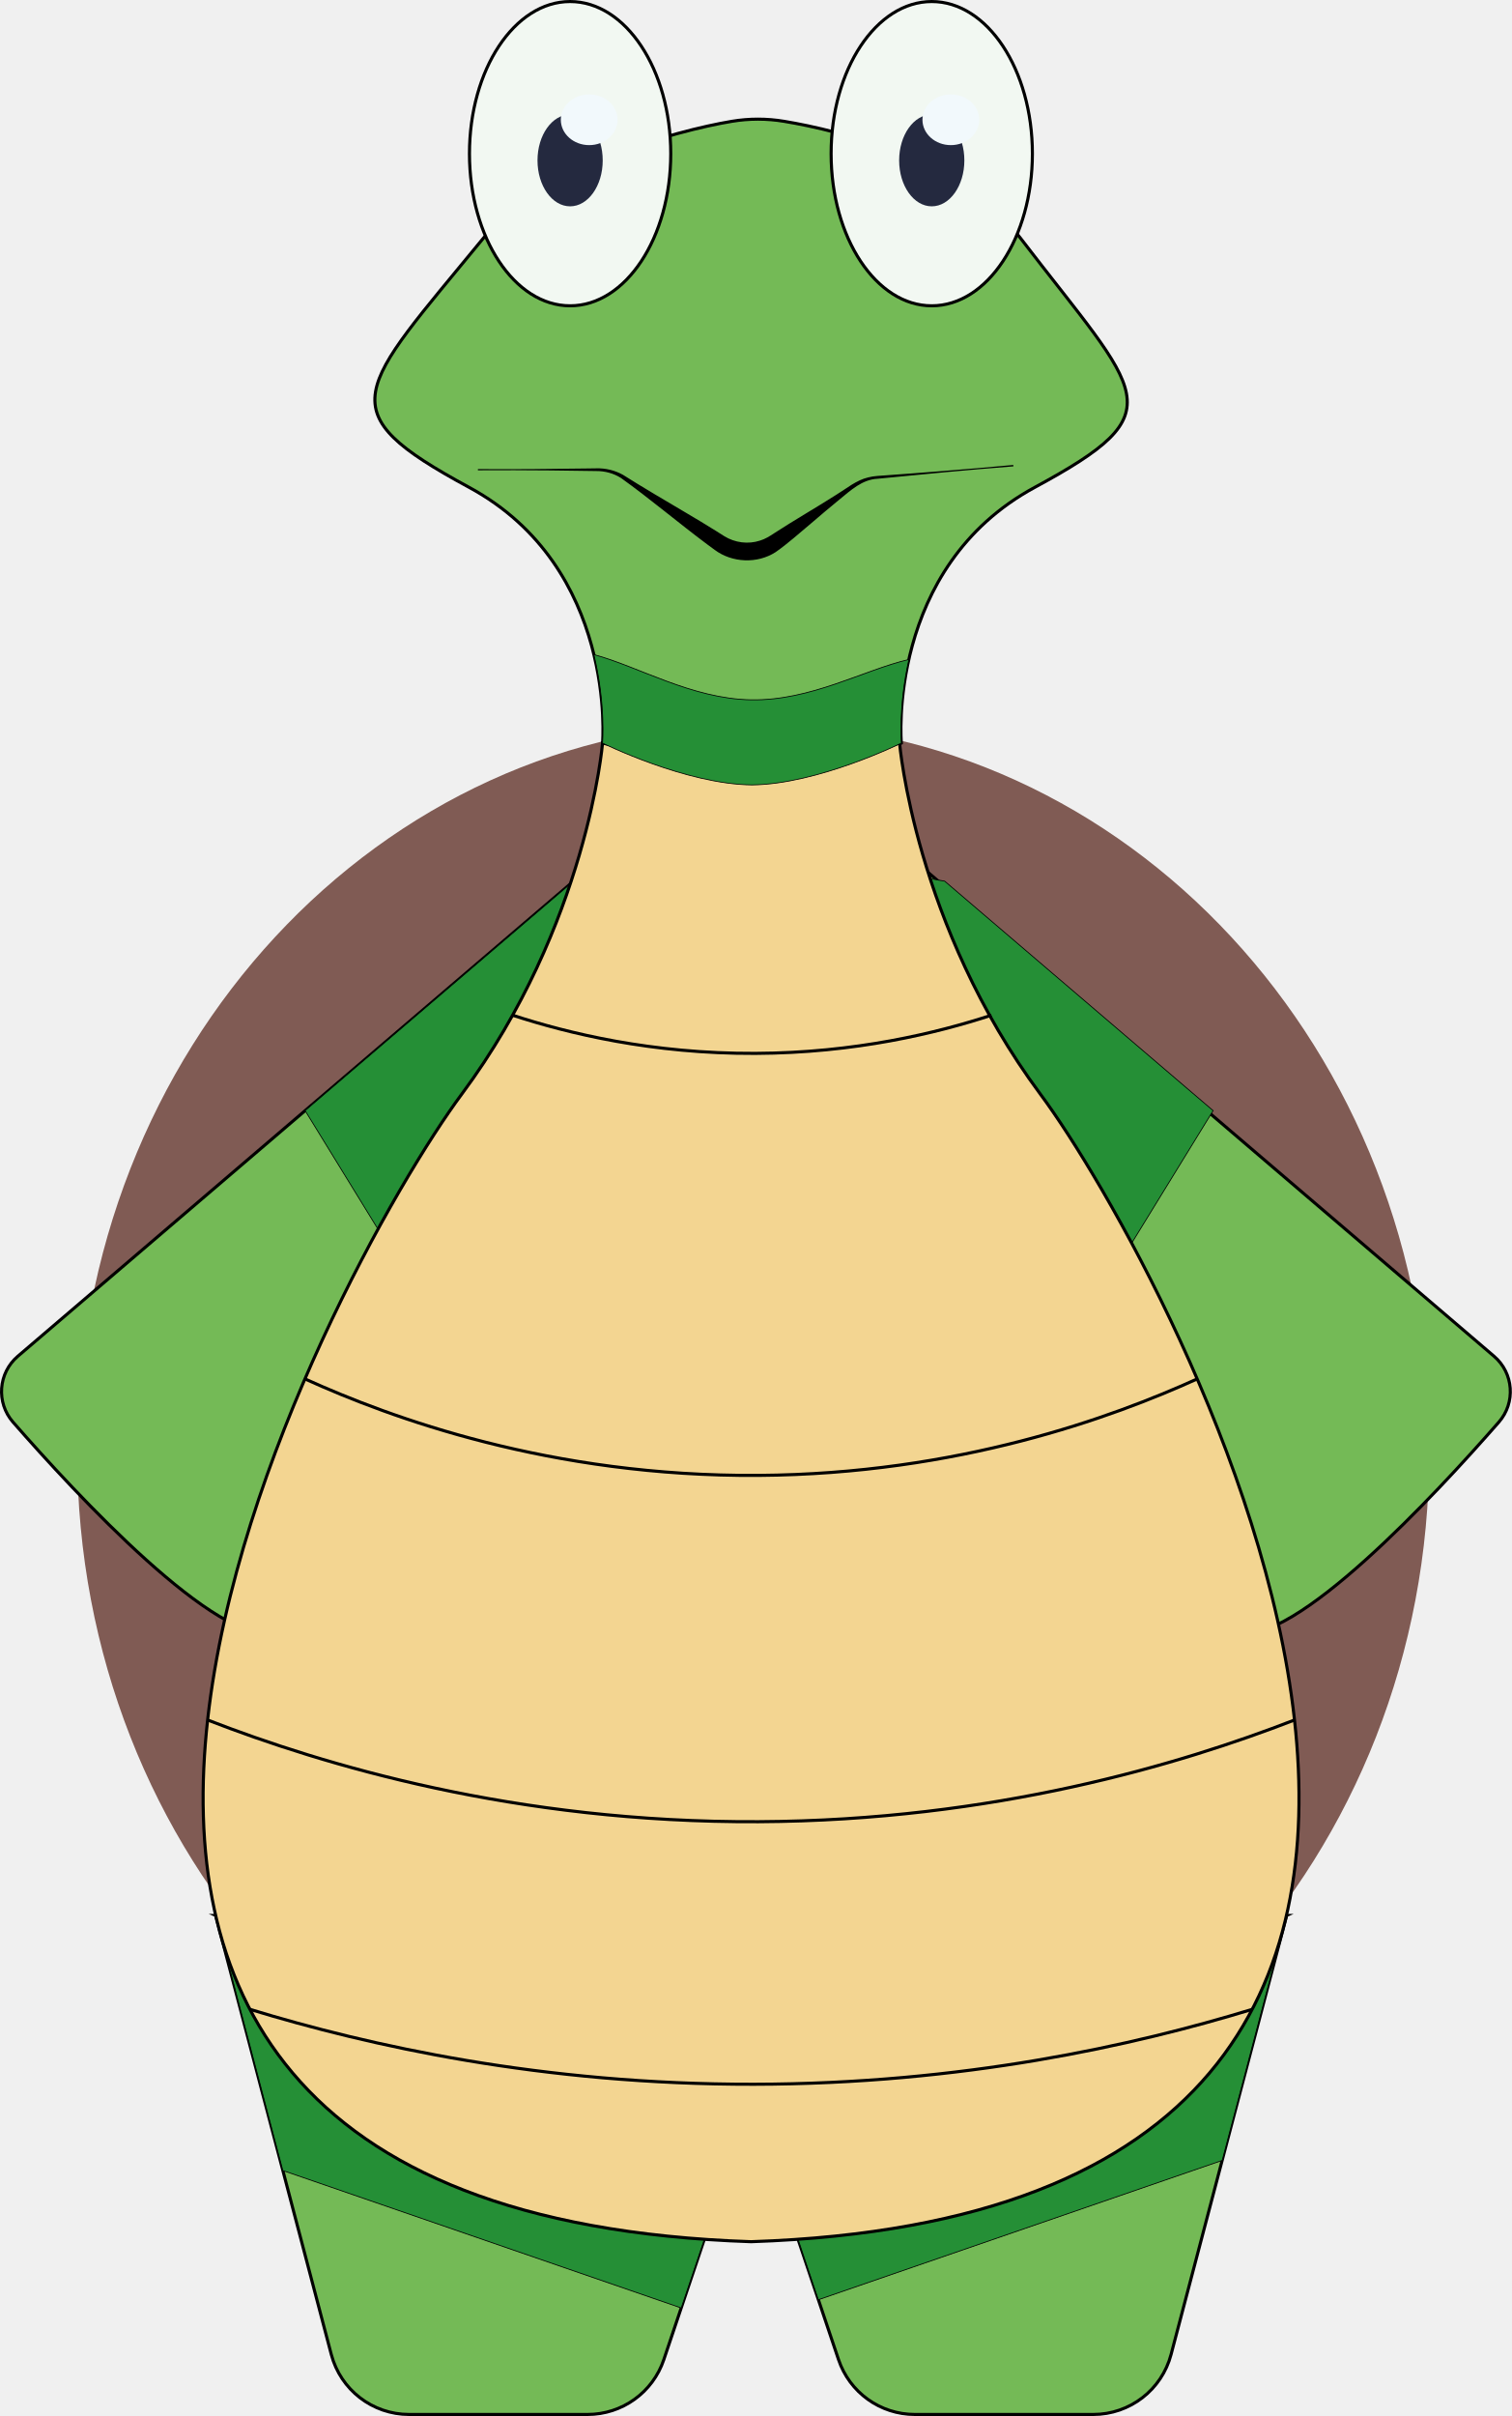
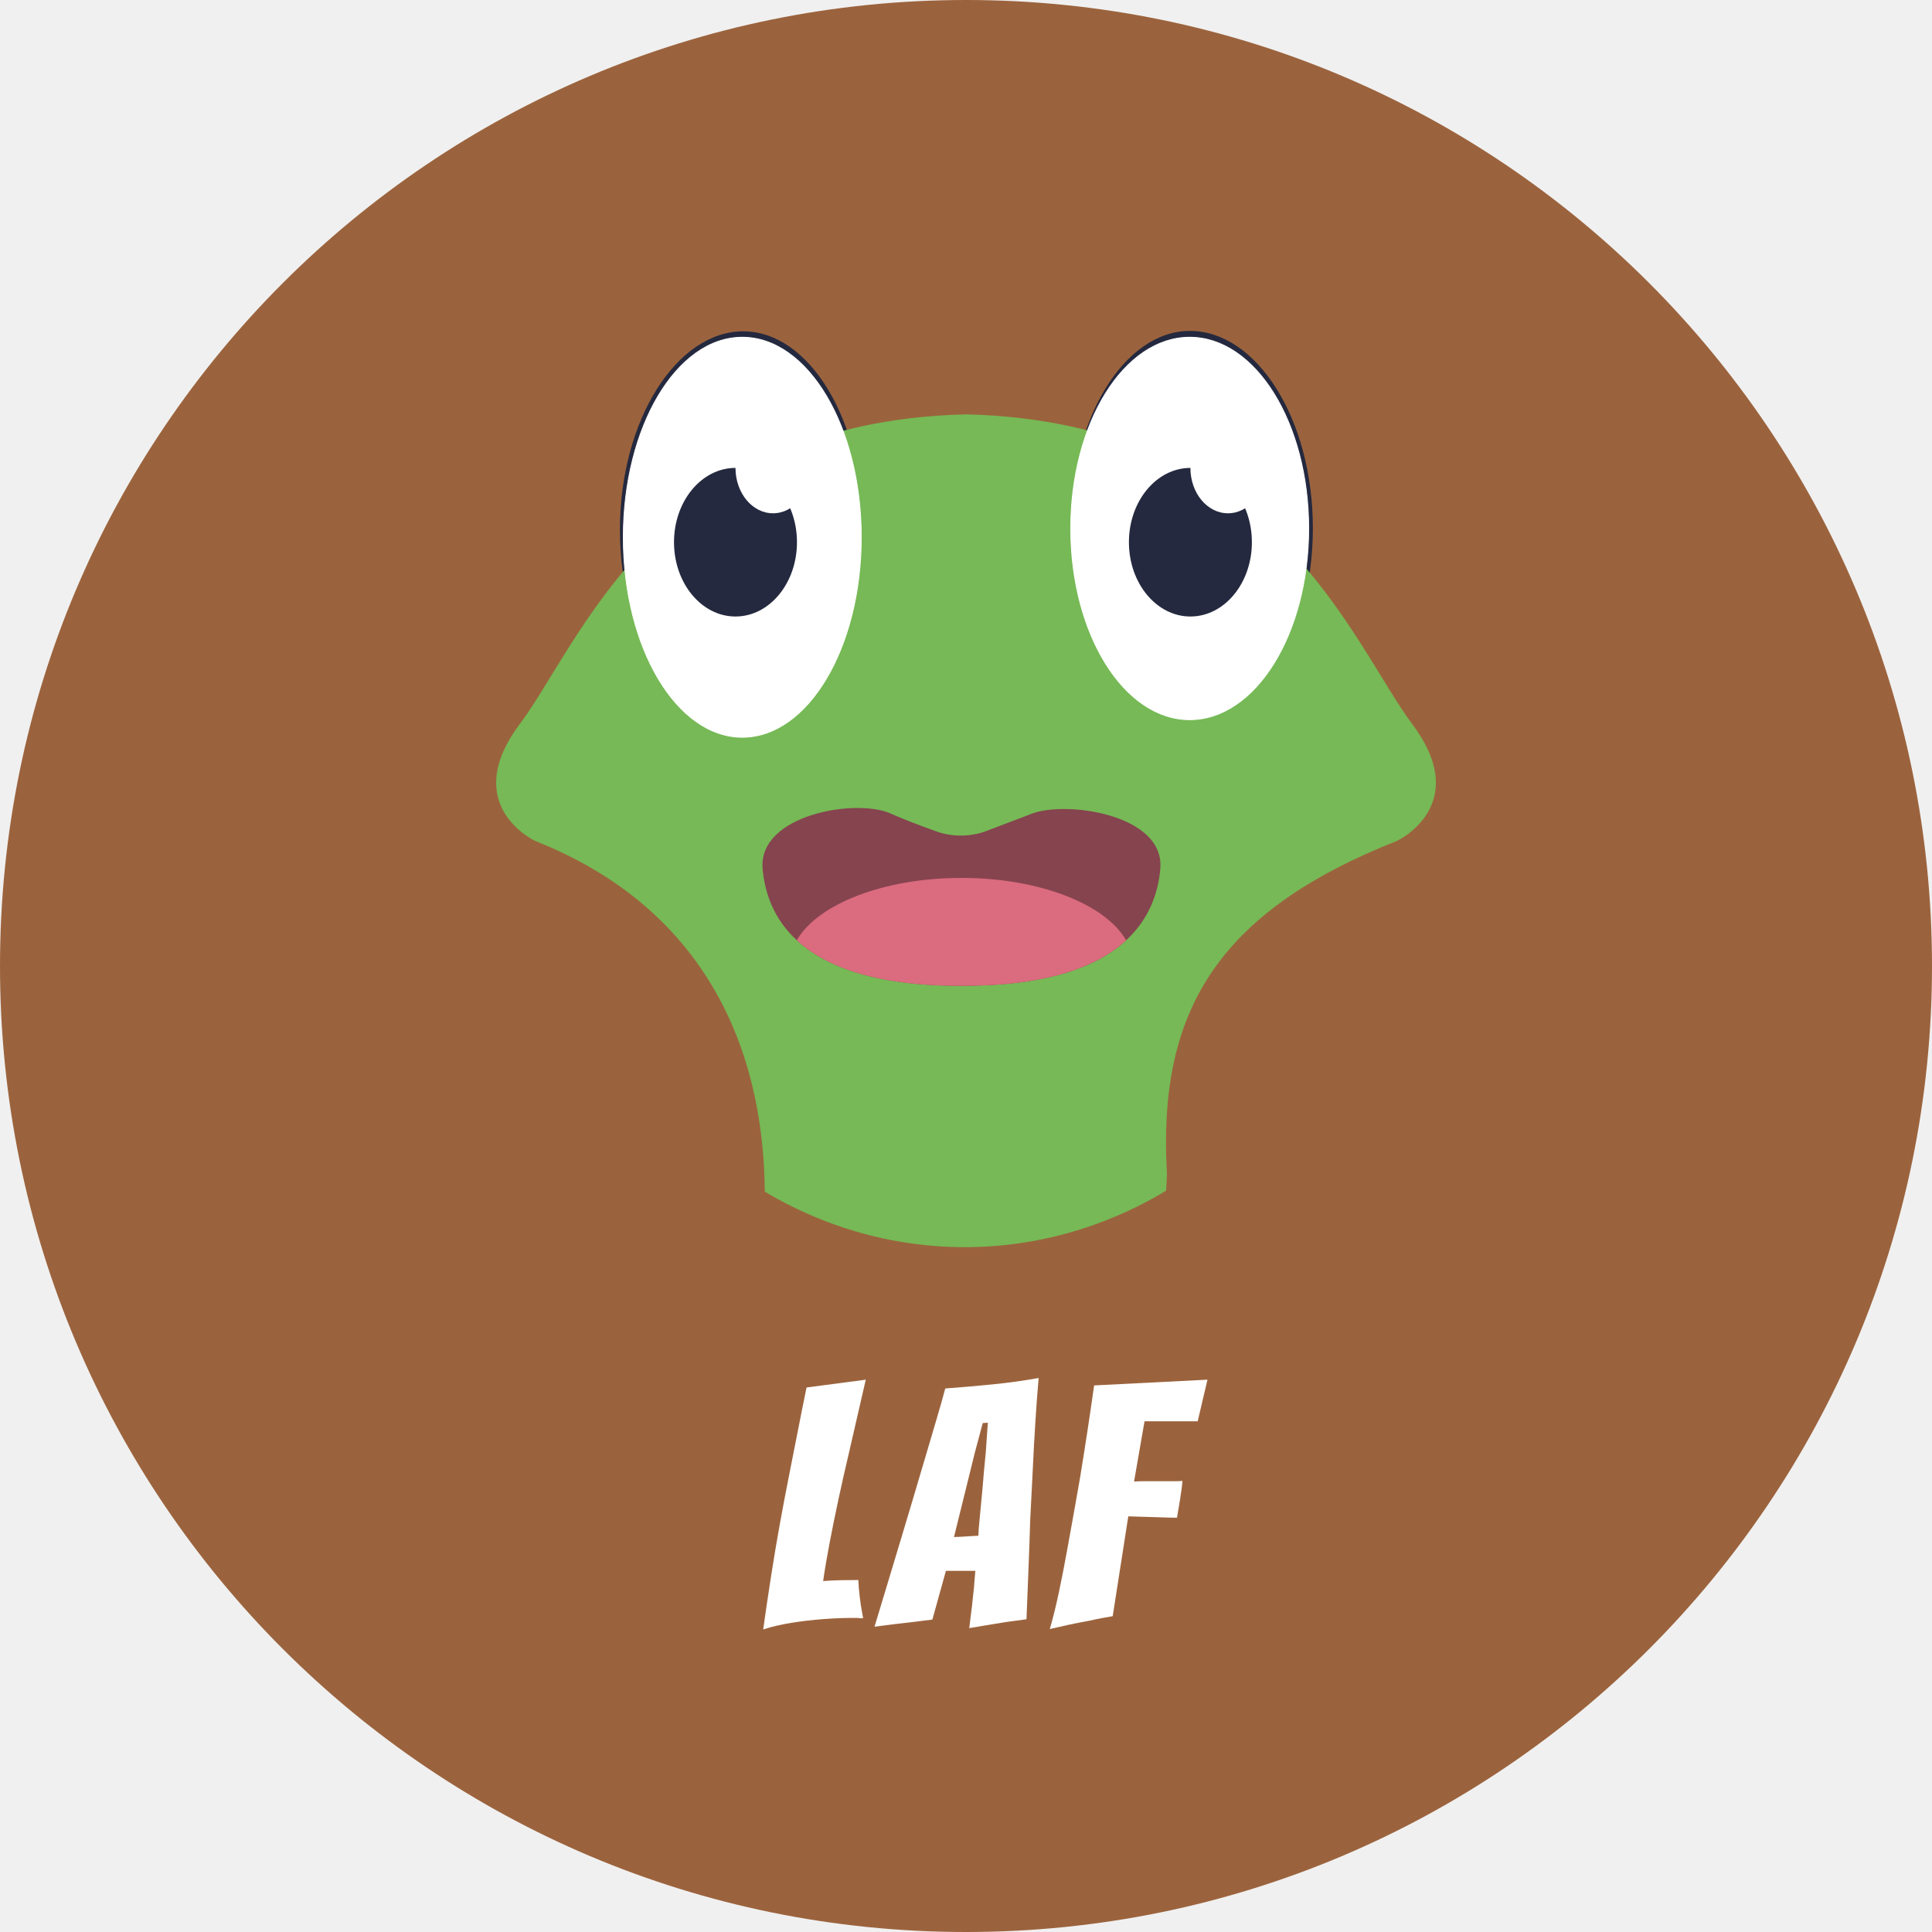
- <svg xmlns="http://www.w3.org/2000/svg" id="Capa_2" data-name="Capa 2" viewBox="0 0 489.846 782.573">
+ <svg xmlns="http://www.w3.org/2000/svg" id="Capa_2" data-name="Capa 2" viewBox="0 0 752.3 752.3">
  <defs>
    <style>
      .cls-1 {
-         fill: none;
+         fill: #24293f;
      }

-       .cls-1, .cls-2, .cls-3, .cls-4, .cls-5 {
-         stroke: #000;
-         stroke-miterlimit: 10;
+       .cls-2, .cls-3 {
+         fill: #fff;
+       }
+ 
+       .cls-4 {
+         fill: #86444f;
+       }
+ 
+       .cls-5 {
+         fill: #9b633d;
      }

      .cls-6 {
-         fill: #24293f;
+         fill: #db6b7e;
      }

-       .cls-2 {
-         fill: #74ba56;
+       .cls-3 {
+         stroke: #fff;
+         stroke-miterlimit: 10;
+         stroke-width: .33px;
      }

      .cls-7 {
-         fill: #805b54;
-       }
- 
-       .cls-3 {
-         fill: #258f36;
-         stroke-width: .25px;
-       }
- 
-       .cls-4 {
-         fill: #f2f8f2;
-       }
- 
-       .cls-8 {
-         fill: #f2f9fc;
-       }
- 
-       .cls-5 {
-         fill: #f3d591;
+         fill: #76b956;
      }
    </style>
  </defs>
-   <ellipse class="cls-7" cx="244.041" cy="470.562" rx="219.023" ry="236.315" />
-   <path class="cls-2" d="M330.521,76.989c-19.186-25.019-58.098-34.622-76.468-37.691-5.611-.937-11.325-.937-16.935-0-18.37,3.069-61.688,14.914-80.378,37.691-41.125,50.118-50.786,55.966-4.761,80.862,48.135,26.038,43.247,82.853,43.247,82.853,0,0,26.98,13.344,48.405,13.543,21.425-.199,48.405-13.543,48.405-13.543,0,0-4.888-56.816,43.247-82.853,46.024-24.896,34.695-29.409-4.761-80.862Z" />
-   <path class="cls-2" d="M195.803,276.899L5.773,439.308c-6.365,5.44-7.068,15.025-1.559,21.33,20.32,23.256,66.493,73.077,85.154,68.261l112.696-201.13-6.261-50.87Z" />
-   <path class="cls-2" d="M294.043,276.899l190.03,162.408c6.365,5.44,7.068,15.025,1.559,21.33-20.32,23.256-66.493,73.077-85.154,68.261l-112.696-201.13,6.261-50.87Z" />
-   <path class="cls-2" d="M69.887,620.445l37.454,142.21c3.014,11.443,13.361,19.418,25.194,19.418h57.849c11.187,0,21.126-7.142,24.693-17.745l22.203-65.994-167.395-77.889Z" />
-   <polygon class="cls-3" points="98.862 359.749 143.478 432.328 196.106 338.402 201.133 320.203 196.624 283.573 185.83 285.423 98.862 359.749" />
-   <polygon class="cls-3" points="393.053 359.749 348.437 432.328 295.809 338.402 290.783 320.203 295.291 283.573 306.085 285.423 393.053 359.749" />
-   <path class="cls-2" d="M416.881,620.445l-37.454,142.21c-3.014,11.443-13.361,19.418-25.194,19.418l-57.849-0c-11.187-0-21.126-7.142-24.693-17.745l-22.203-65.994,167.395-77.889Z" />
-   <polygon class="cls-3" points="237.281 698.334 69.887 620.445 91.648 703.07 220.712 747.582 237.281 698.334" />
-   <polygon class="cls-3" points="416.881 620.445 249.486 698.334 265.157 744.911 395.984 699.791 416.881 620.445" />
-   <path class="cls-5" d="M337.064,354.377c-40.696-54.783-45.596-113.674-45.596-113.674,0,0-29.049,6.61-43.415,8.384-3.037.375-6.1.347-9.133-.06-14.352-1.924-43.695-8.325-43.695-8.325,0,0-4.9,58.891-45.596,113.674-40.696,54.783-210.13,361.565,93.717,371.739,303.848-10.174,134.413-316.957,93.717-371.739Z" />
-   <ellipse class="cls-4" cx="301.89" cy="49.776" rx="32.609" ry="49.276" />
-   <ellipse class="cls-6" cx="301.89" cy="51.964" rx="10.565" ry="14.87" />
-   <ellipse class="cls-8" cx="308.073" cy="38.79" rx="9.196" ry="8.217" />
-   <ellipse class="cls-4" cx="184.716" cy="49.776" rx="32.609" ry="49.276" />
-   <ellipse class="cls-6" cx="184.716" cy="51.964" rx="10.565" ry="14.87" />
-   <ellipse class="cls-8" cx="190.9" cy="38.79" rx="9.196" ry="8.217" />
-   <path d="M154.846,151.943c11.297.09,23.947-.025,35.319-.199 0.0 0,2.943-.041,2.943-.041,3.023-.104,6.086.62,8.744,2.104,5.782,3.673,14.265,8.666,20.24,12.186,3.391,1.994,6.761,4.018,10.09,6.103l2.486,1.577c3.436,2.125,7.753,2.7,11.597,1.424,1.604-.479,3.125-1.411,4.51-2.34,6.59-4.284,13.439-8.206,20.07-12.427,3.396-2.048,6.527-4.785,10.467-5.698,1.756-.485,4.119-.527,5.921-.683,5.655-.422,11.982-.86,17.611-1.325,7.824-.625,15.646-1.268,23.46-2.016 0-0.0.039.453.039.453-14.634,1.127-29.355,2.558-43.967,4.01-5.038.226-8.744,3.767-12.442,6.767-3.047,2.484-6.041,5.04-9.035,7.598-3.851,3.186-7.555,6.602-11.66,9.446-5.902,3.771-14.019,3.425-19.631-.735-0.0 0-2.372-1.748-2.372-1.748-9.413-7.014-18.5-14.738-28-21.551-2.406-1.537-5.261-2.302-8.128-2.273-2.249-.045-12.332-.159-14.717-.2-7.849-.054-15.697-.111-23.546-.041v-.391h0Z" />
-   <path class="cls-1" d="M166.087,328.841c17.988,5.882,45.158,12.505,78.629,12.363,32.419-.138,58.797-6.572,76.505-12.363" />
-   <path class="cls-1" d="M98.802,446.649c27.757,12.584,79.57,31.715,146.958,31.25,64.78-.446,114.67-18.799,142.132-31.25" />
-   <path class="cls-1" d="M67.268,557.127c37.368,14.487,99.652,33.337,178.492,32.946,76.339-.378,136.764-18.639,173.666-32.946" />
-   <path class="cls-1" d="M80.98,650.847c38.524,11.778,94.705,24.374,163.215,24.27,67.688-.103,123.246-12.565,161.526-24.27" />
-   <path class="cls-3" d="M243.346,226.682c-19.238-.33-36.602-10.834-50.926-14.658,3.888,16.065,2.805,28.68,2.805,28.68,0,0,26.98,13.344,48.405,13.543,21.425-.199,48.405-13.543,48.405-13.543,0,0-1.013-11.795,2.435-27.098-14.747,3.451-31.743,13.407-51.123,13.076Z" />
+   <g id="Capa_4" data-name="Capa 4">
+     <g>
+       <circle class="cls-5" cx="376.15" cy="376.15" r="376.15" />
+       <g>
+         <path class="cls-1" d="M336.15,206.45c0,42.77-20.94,77.44-46.77,77.44s-48-34.78-48-77.55,22.17-77.33,48-77.33,46.77,34.67,46.77,77.44Z" />
+         <path class="cls-1" d="M511.22,205.68c0,42.77-22.03,78.05-47.86,78.05s-46.77-34.67-46.77-77.44,20.94-77.44,46.77-77.44,47.86,34.07,47.86,76.84Z" />
+         <g>
+           <path class="cls-7" d="M543.96,327.44c-70.35,27.82-93.23,66.87-89.56,129.73,0,0-.28,6.52-.37,6.48-11.66,7.08-38.91,21.48-76.45,21.97-39.19.51-67.82-14.43-79.78-21.62-.47-57.47-24.56-110.91-89.47-136.57,0,0-29.66-13.84-5.94-45.48,23.74-31.64,53.89-117.65,173.76-120.61,119.87,2.96,150.04,88.98,173.76,120.61,23.74,31.64-5.94,45.48-5.94,45.48Z" />
+           <ellipse class="cls-3" cx="289.04" cy="209.2" rx="46.33" ry="77.88" />
+           <ellipse class="cls-1" cx="286.39" cy="211.13" rx="23.94" ry="28.93" />
+           <ellipse class="cls-2" cx="301.01" cy="182.2" rx="14.62" ry="17.67" />
+           <ellipse class="cls-3" cx="463.26" cy="205.78" rx="46.33" ry="74.46" />
+           <ellipse class="cls-1" cx="463.53" cy="211.13" rx="23.94" ry="28.93" />
+           <ellipse class="cls-2" cx="478.15" cy="182.2" rx="14.62" ry="17.67" />
+           <g>
+             <path class="cls-4" d="M451.81,338.28c-.81,9.4-4.29,19.54-13.31,27.86-11.03,10.2-30.39,17.68-63.3,17.72h0c-.29.01-.54,0-.81,0-.29,0-.54.01-.83.01h0c-32.9-.06-52.25-7.54-63.3-17.74-9.02-8.32-12.48-18.46-13.31-27.86-1.8-21.1,36.51-27.54,49.88-21.48,4.54,2.07,11.82,4.81,17.85,6.98,6.05,2.18,13.25,2.12,19.24-.13,5.99-2.25,13.23-5.04,18-6.85,13.48-5.08,51.71.38,49.88,21.48Z" />
+             <path class="cls-6" d="M438.5,366.14c-11.03,10.2-30.39,17.68-63.3,17.72h0c-.29.01-.54,0-.81,0-.29,0-.54.01-.83.01h0c-32.9-.06-52.25-7.54-63.3-17.74,8.04-14.02,33.71-24.28,64.13-24.28s56.06,10.25,64.11,24.28Z" />
+           </g>
+         </g>
+       </g>
+       <g>
+         <path class="cls-2" d="M297.18,634.48c.97-6.94,2-13.92,3.1-20.95,1.1-7.03,2.24-13.81,3.43-20.36,1.19-6.54,2.31-12.45,3.36-17.72,1.14-5.71,2.28-11.51,3.43-17.39,1.14-5.88,2.33-11.81,3.56-17.79l23.06-3.03-6.85,29.78c-1.23,5.18-2.48,10.74-3.76,16.67-1.27,5.93-2.44,11.66-3.49,17.19-1.05,5.53-1.89,10.45-2.5,14.76,2.19-.17,4.55-.28,7.05-.33,2.5-.04,4.72-.07,6.65-.07.09,2.02.26,4.15.53,6.39.26,2.24.55,4.17.86,5.8.31,1.63.46,2.53.46,2.7h-.99c-.31,0-.64-.04-.99-.13h-2.11c-3.43,0-7.23.15-11.4.46-4.17.31-8.3.79-12.39,1.45s-7.75,1.51-11,2.57Z" />
+         <path class="cls-2" d="M377.42,633.95c.18-1.49.35-2.94.53-4.35.17-1.4.35-2.81.53-4.22l.79-7.38c.09-1.23.17-2.37.26-3.43.09-1.05.17-2.02.26-2.9h-11.46l-5.27,18.97c-1.93.26-4.22.55-6.85.86-2.64.31-5.1.59-7.38.86-1.41.18-2.79.35-4.15.53-1.36.18-2.74.35-4.15.53l10.41-34.52c1.23-4.13,2.63-8.83,4.22-14.1,1.58-5.27,3.18-10.67,4.81-16.21,1.62-5.53,3.16-10.74,4.61-15.61s2.61-8.98,3.49-12.32c5.97-.44,12.06-.97,18.25-1.58,6.19-.61,12.23-1.45,18.12-2.5-.44,4.92-.86,10.47-1.25,16.67-.4,6.19-.75,12.58-1.05,19.17-.31,6.59-.64,13.09-.99,19.5-.18,6.06-.4,12.32-.66,18.78-.26,6.46-.53,13.07-.79,19.83-1.32.18-2.64.35-3.95.53-1.32.18-2.64.35-3.95.53-2.2.35-4.61.75-7.25,1.19-2.64.44-5.01.84-7.12,1.19ZM371.49,598.51c.53,0,1.52-.04,2.96-.13,1.45-.09,2.83-.17,4.15-.26,1.32-.09,2.11-.13,2.37-.13,0-1.14.17-3.47.53-6.98.35-3.51.7-7.2,1.05-11.07.17-2.28.37-4.63.59-7.05.22-2.42.46-4.9.72-7.44l.79-11.46-1.98.13-3.03,11.33-8.17,33.07Z" />
+         <path class="cls-2" d="M408.78,634.34c1.23-4.22,2.42-9.03,3.56-14.43,1.14-5.4,2.22-10.91,3.23-16.54,1.01-5.62,1.95-10.85,2.83-15.68.88-4.83,1.58-8.83,2.11-11.99.97-5.88,1.91-11.84,2.83-17.85.92-6.02,1.82-12.14,2.7-18.38l44.14-2.24-3.82,16.21h-20.69l-4.08,23.45c1.4-.09,2.74-.13,4.02-.13h12.71c.79,0,1.49-.04,2.11-.13-.09,1.23-.22,2.44-.4,3.62-.18,1.19-.35,2.39-.53,3.62l-1.19,7.11c-1.84,0-4.5-.07-7.97-.2-3.47-.13-7.14-.24-11-.33l-6.06,38.87c-1.49.26-2.96.53-4.41.79-1.45.26-2.92.57-4.41.92-2.46.44-5.14.97-8.04,1.58-2.9.62-5.45,1.19-7.64,1.71Z" />
+       </g>
+     </g>
+   </g>
</svg>
